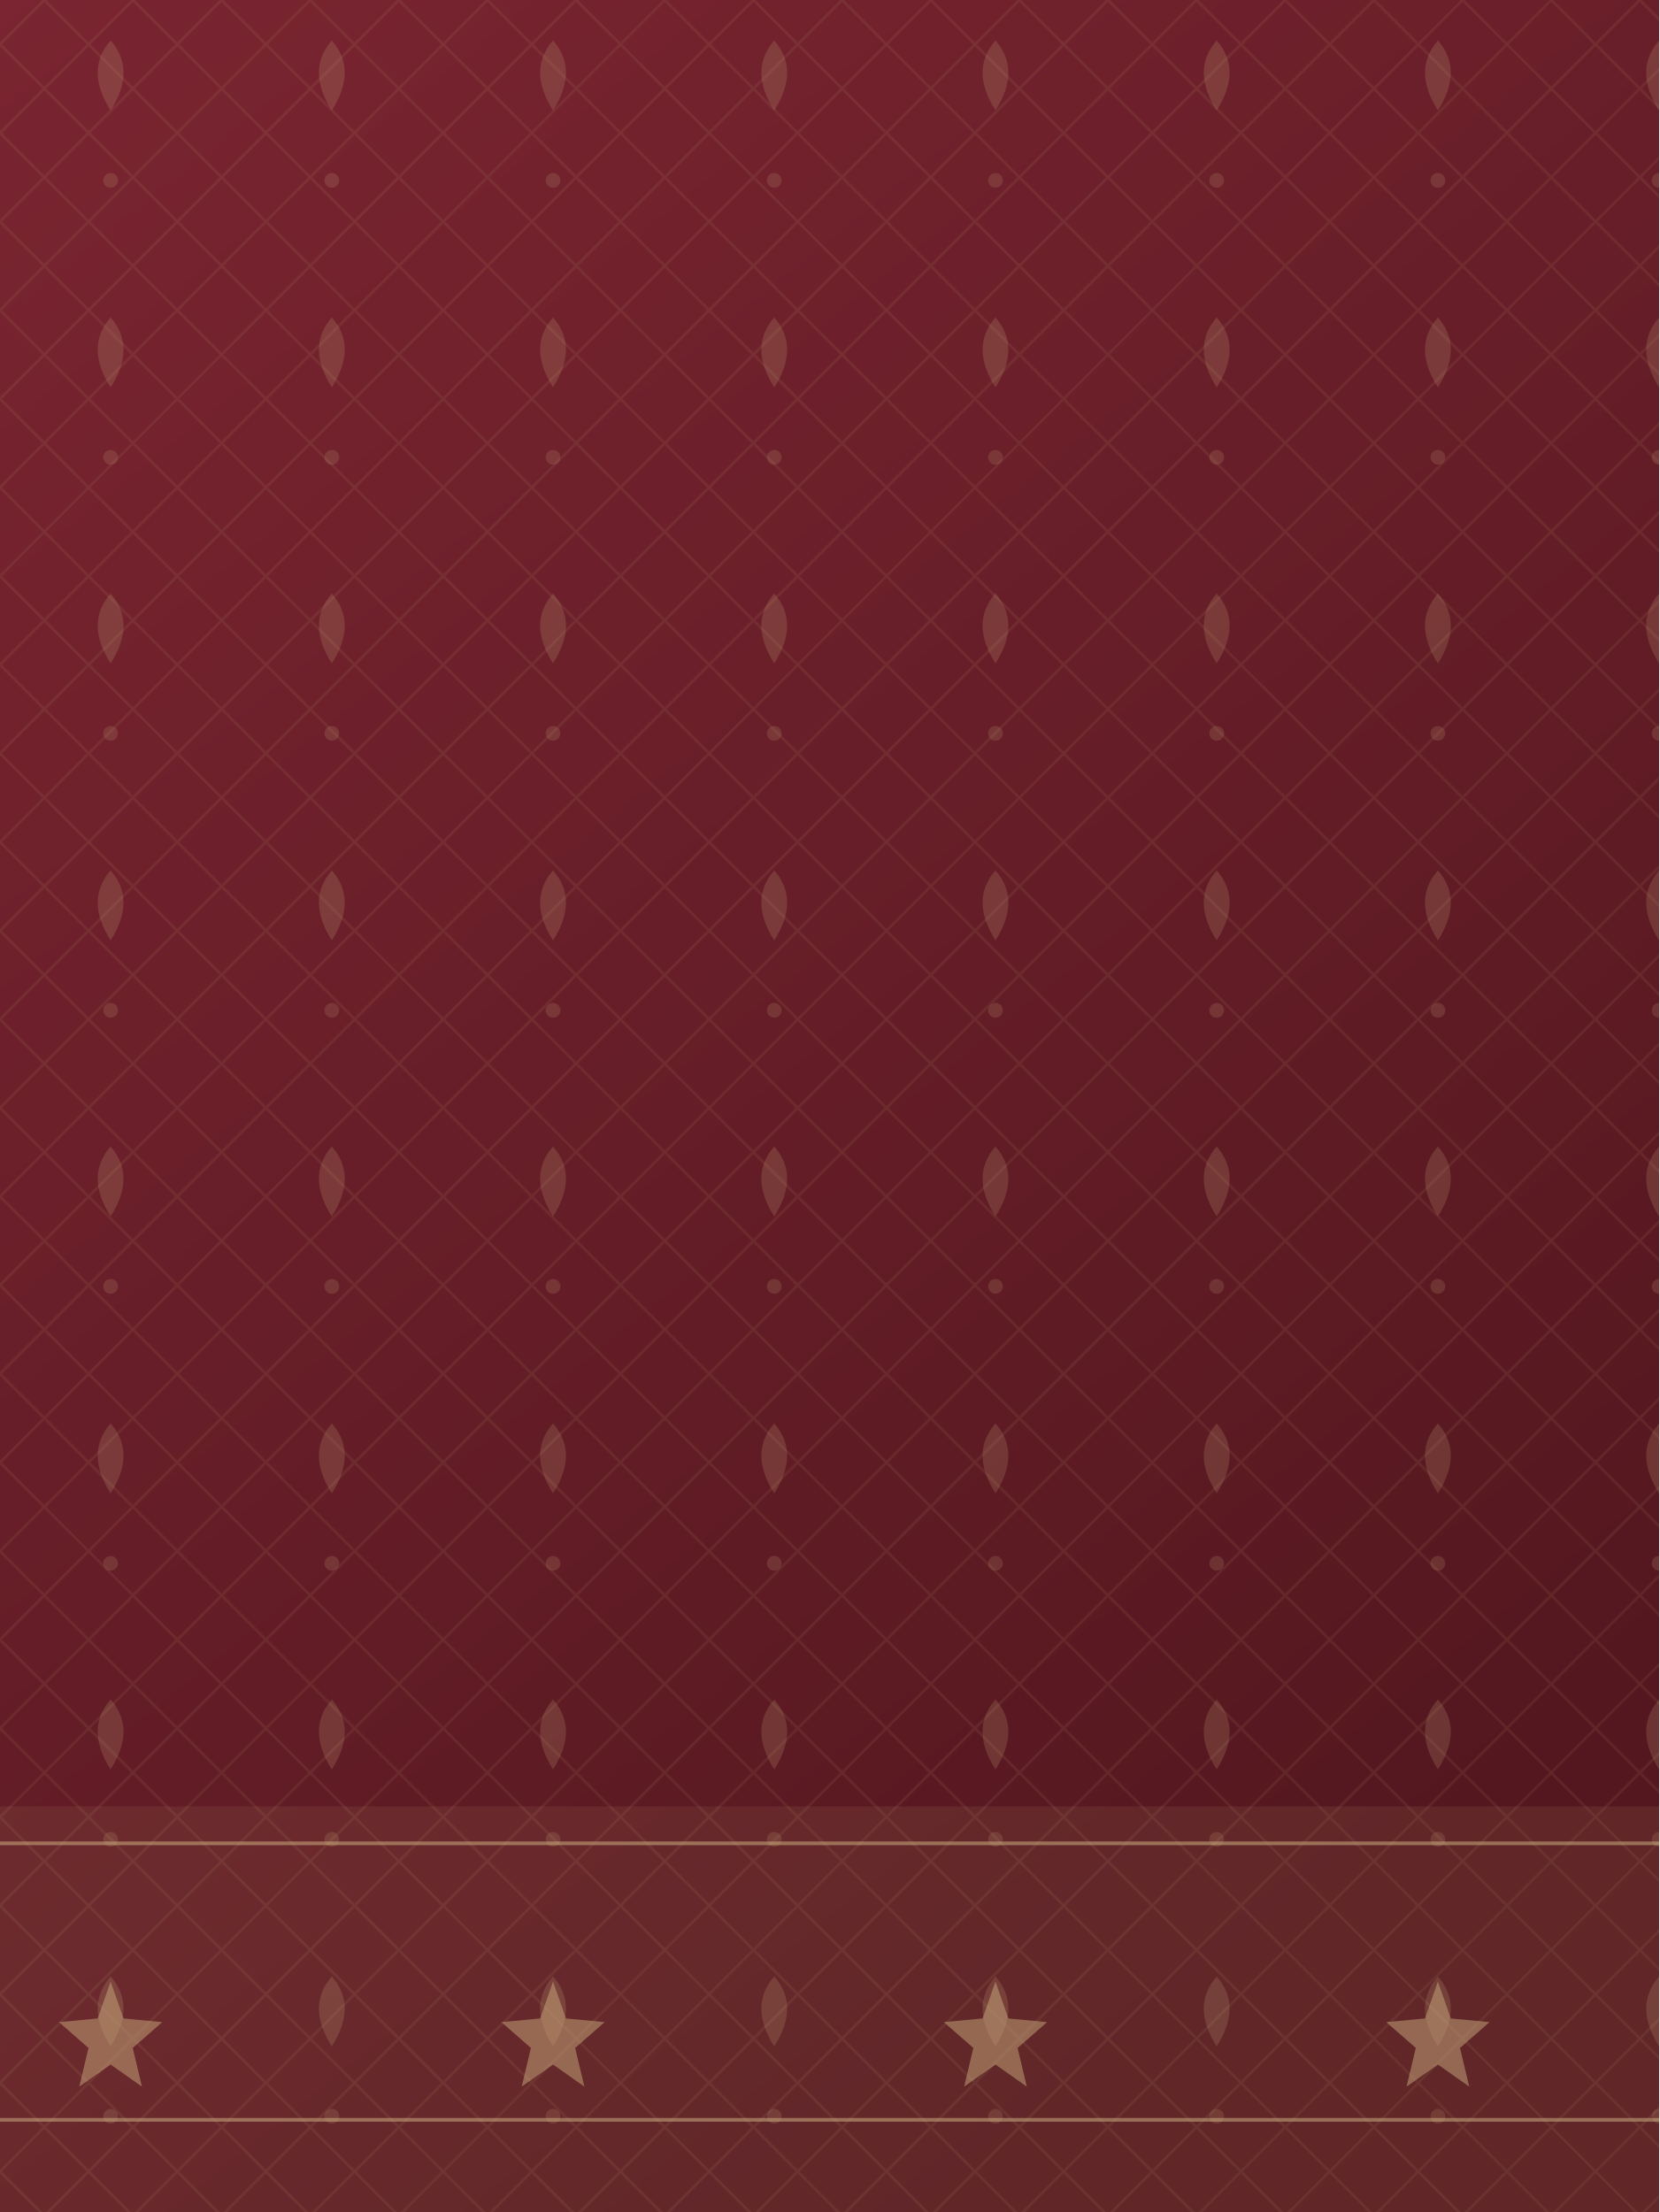
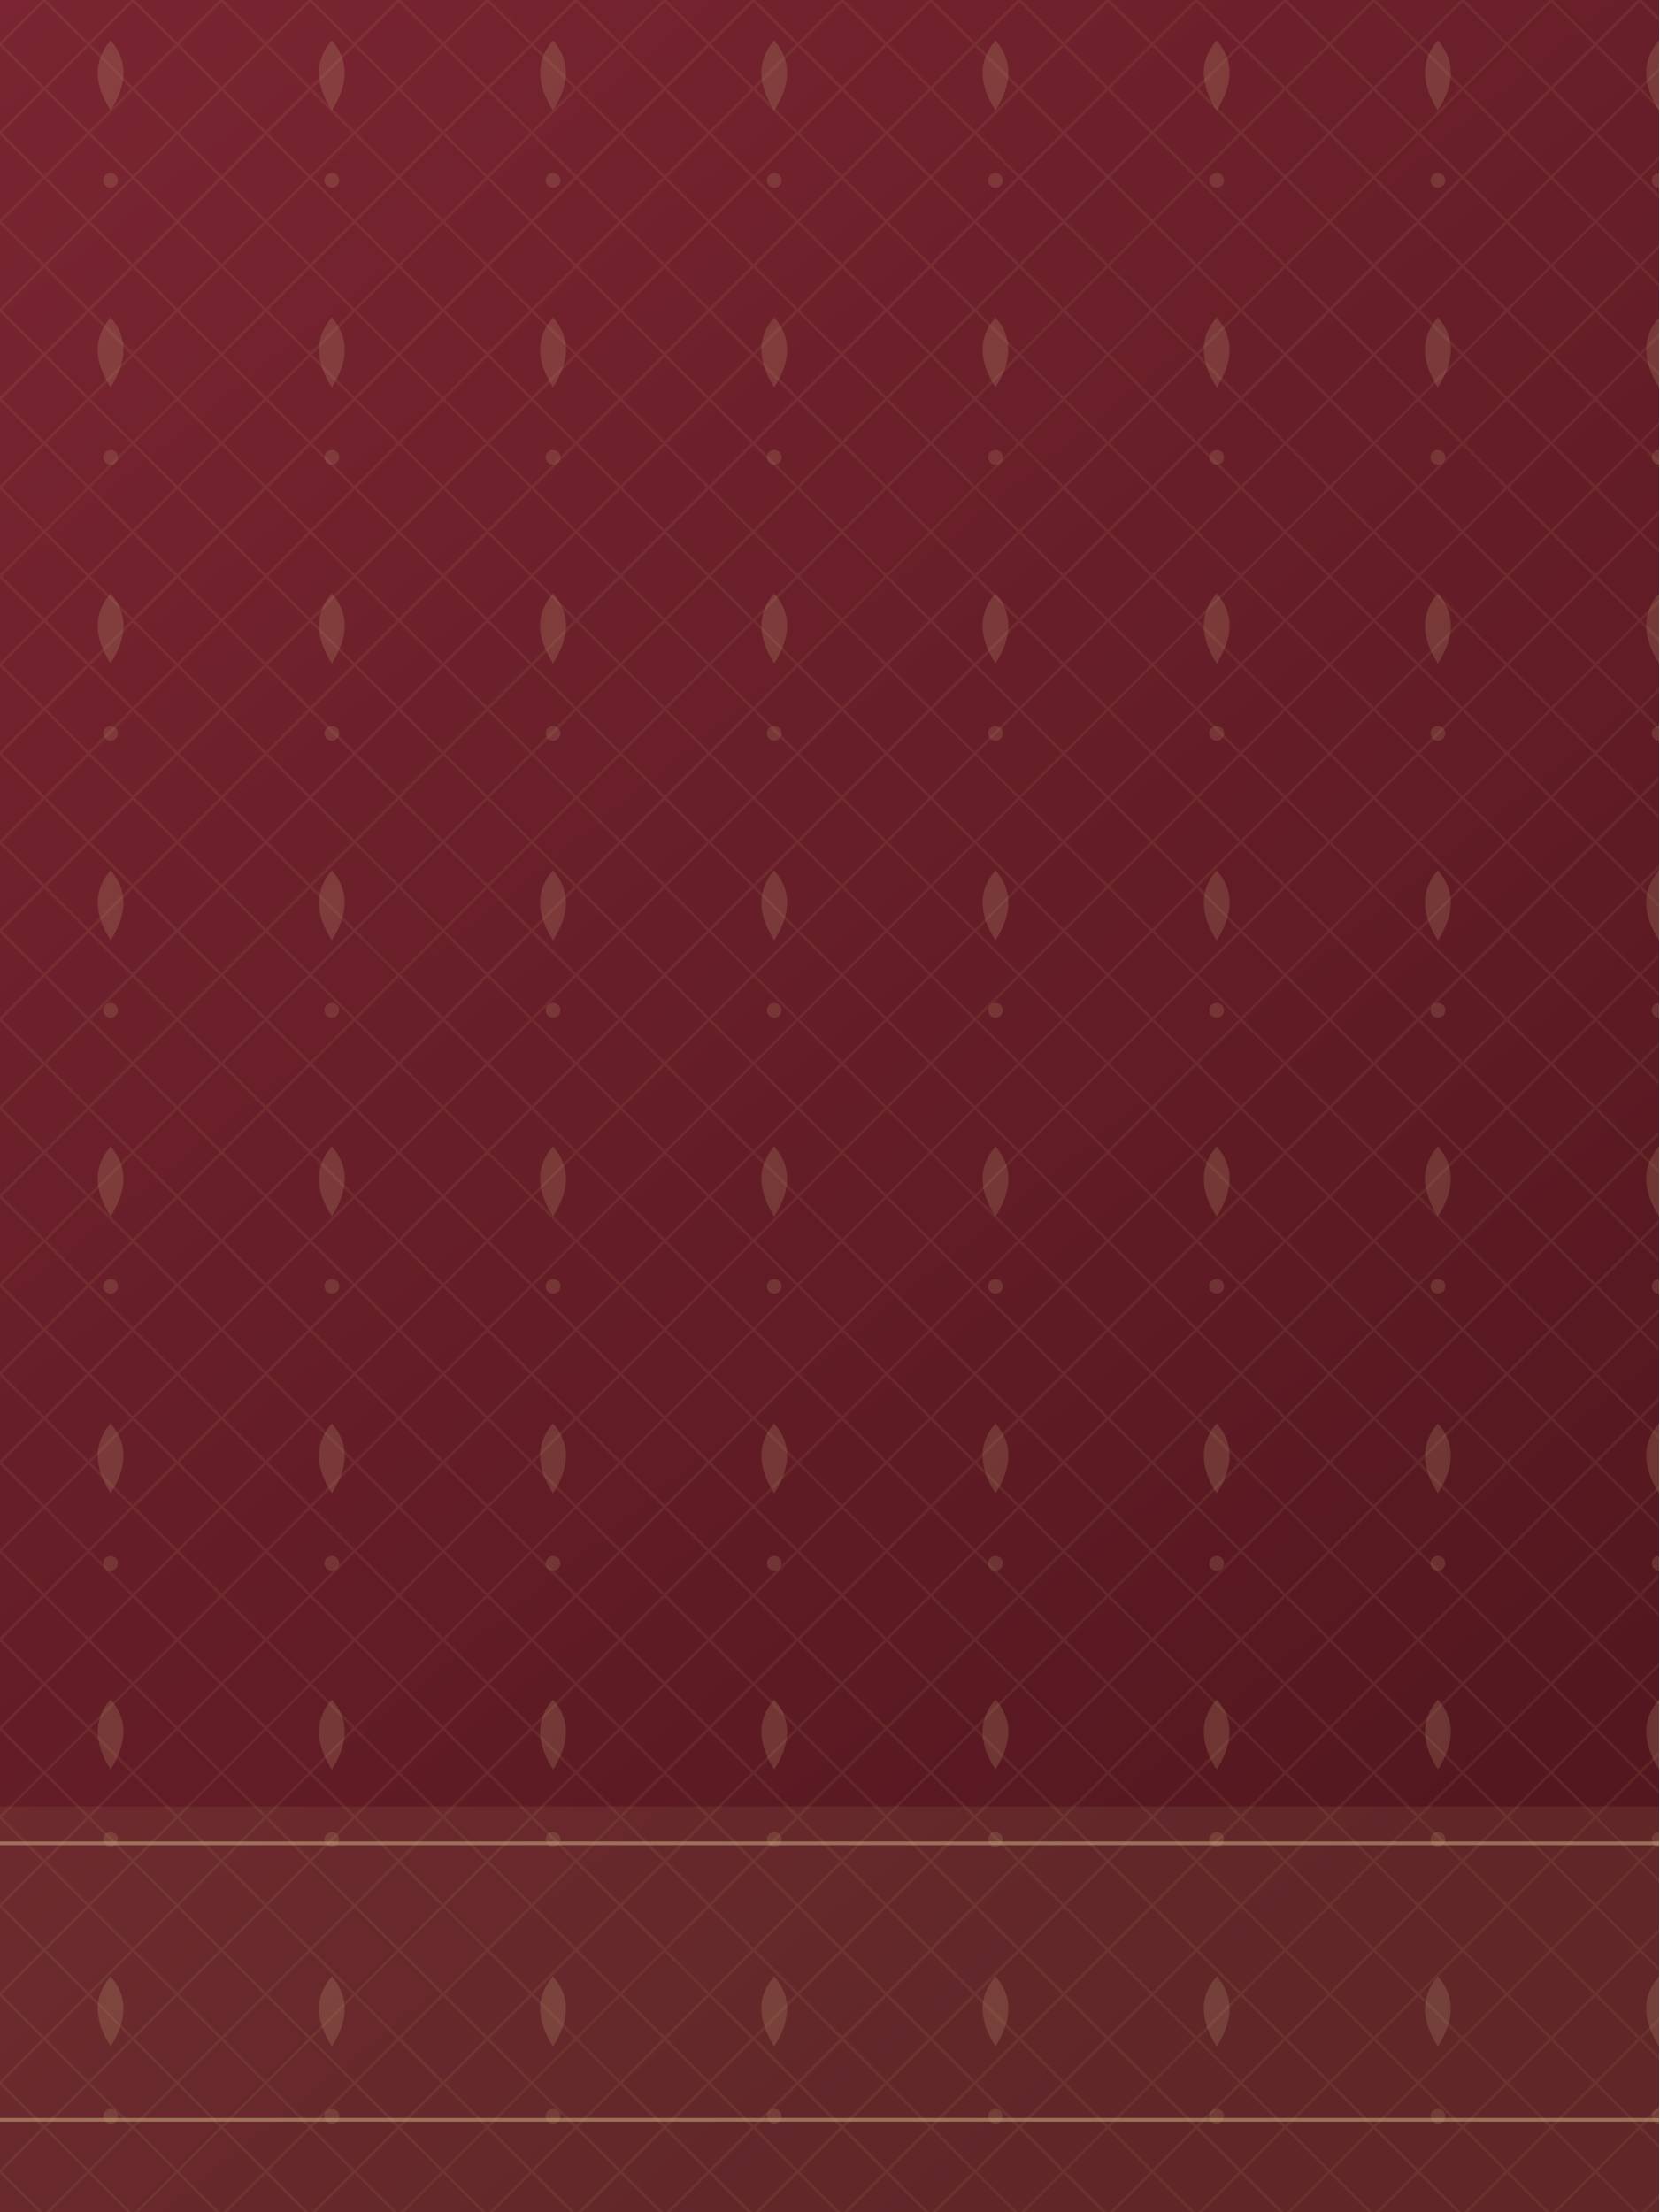
<svg xmlns="http://www.w3.org/2000/svg" width="900" height="1200" viewBox="0 0 900 1200">
  <defs>
    <linearGradient id="fgb" x1="0" y1="0" x2="0.6" y2="1">
      <stop offset="0" stop-color="#7a2531" />
      <stop offset="1" stop-color="#54171f" />
    </linearGradient>
    <pattern id="wgb" width="34" height="34" patternUnits="userSpaceOnUse" patternTransform="rotate(45)">
      <path d="M0 17H34M17 0V34" stroke="#c8ab7d" stroke-opacity="0.10" stroke-width="1.4" />
    </pattern>
    <pattern id="bgb" width="120" height="150" patternUnits="userSpaceOnUse">
      <path d="M60 60 q14 -22 0 -38 q-14 16 0 38z" fill="#c8ab7d" fill-opacity="0.20" />
      <circle cx="60" cy="98" r="4" fill="#c8ab7d" fill-opacity="0.18" />
    </pattern>
  </defs>
  <rect width="900" height="1200" fill="url(#fgb)" />
  <rect width="900" height="1200" fill="url(#wgb)" />
  <rect width="900" height="1200" fill="url(#bgb)" />
  <rect x="0" y="980" width="900" height="220" fill="#c8ab7d" fill-opacity="0.10" />
  <g stroke="#c8ab7d" stroke-opacity="0.55" fill="none">
    <line x1="0" y1="1000" x2="900" y2="1000" stroke-width="2" />
    <line x1="0" y1="1150" x2="900" y2="1150" stroke-width="2" />
  </g>
-   <g fill="#c8ab7d" fill-opacity="0.5">
-     <path d="M60 1075 l7 20 21 2 -16 14 5 21 -17 -12 -17 12 5 -21 -16 -14 21 -2z" />
-     <path d="M300 1075 l7 20 21 2 -16 14 5 21 -17 -12 -17 12 5 -21 -16 -14 21 -2z" />
-     <path d="M540 1075 l7 20 21 2 -16 14 5 21 -17 -12 -17 12 5 -21 -16 -14 21 -2z" />
-     <path d="M780 1075 l7 20 21 2 -16 14 5 21 -17 -12 -17 12 5 -21 -16 -14 21 -2z" />
-   </g>
</svg>
